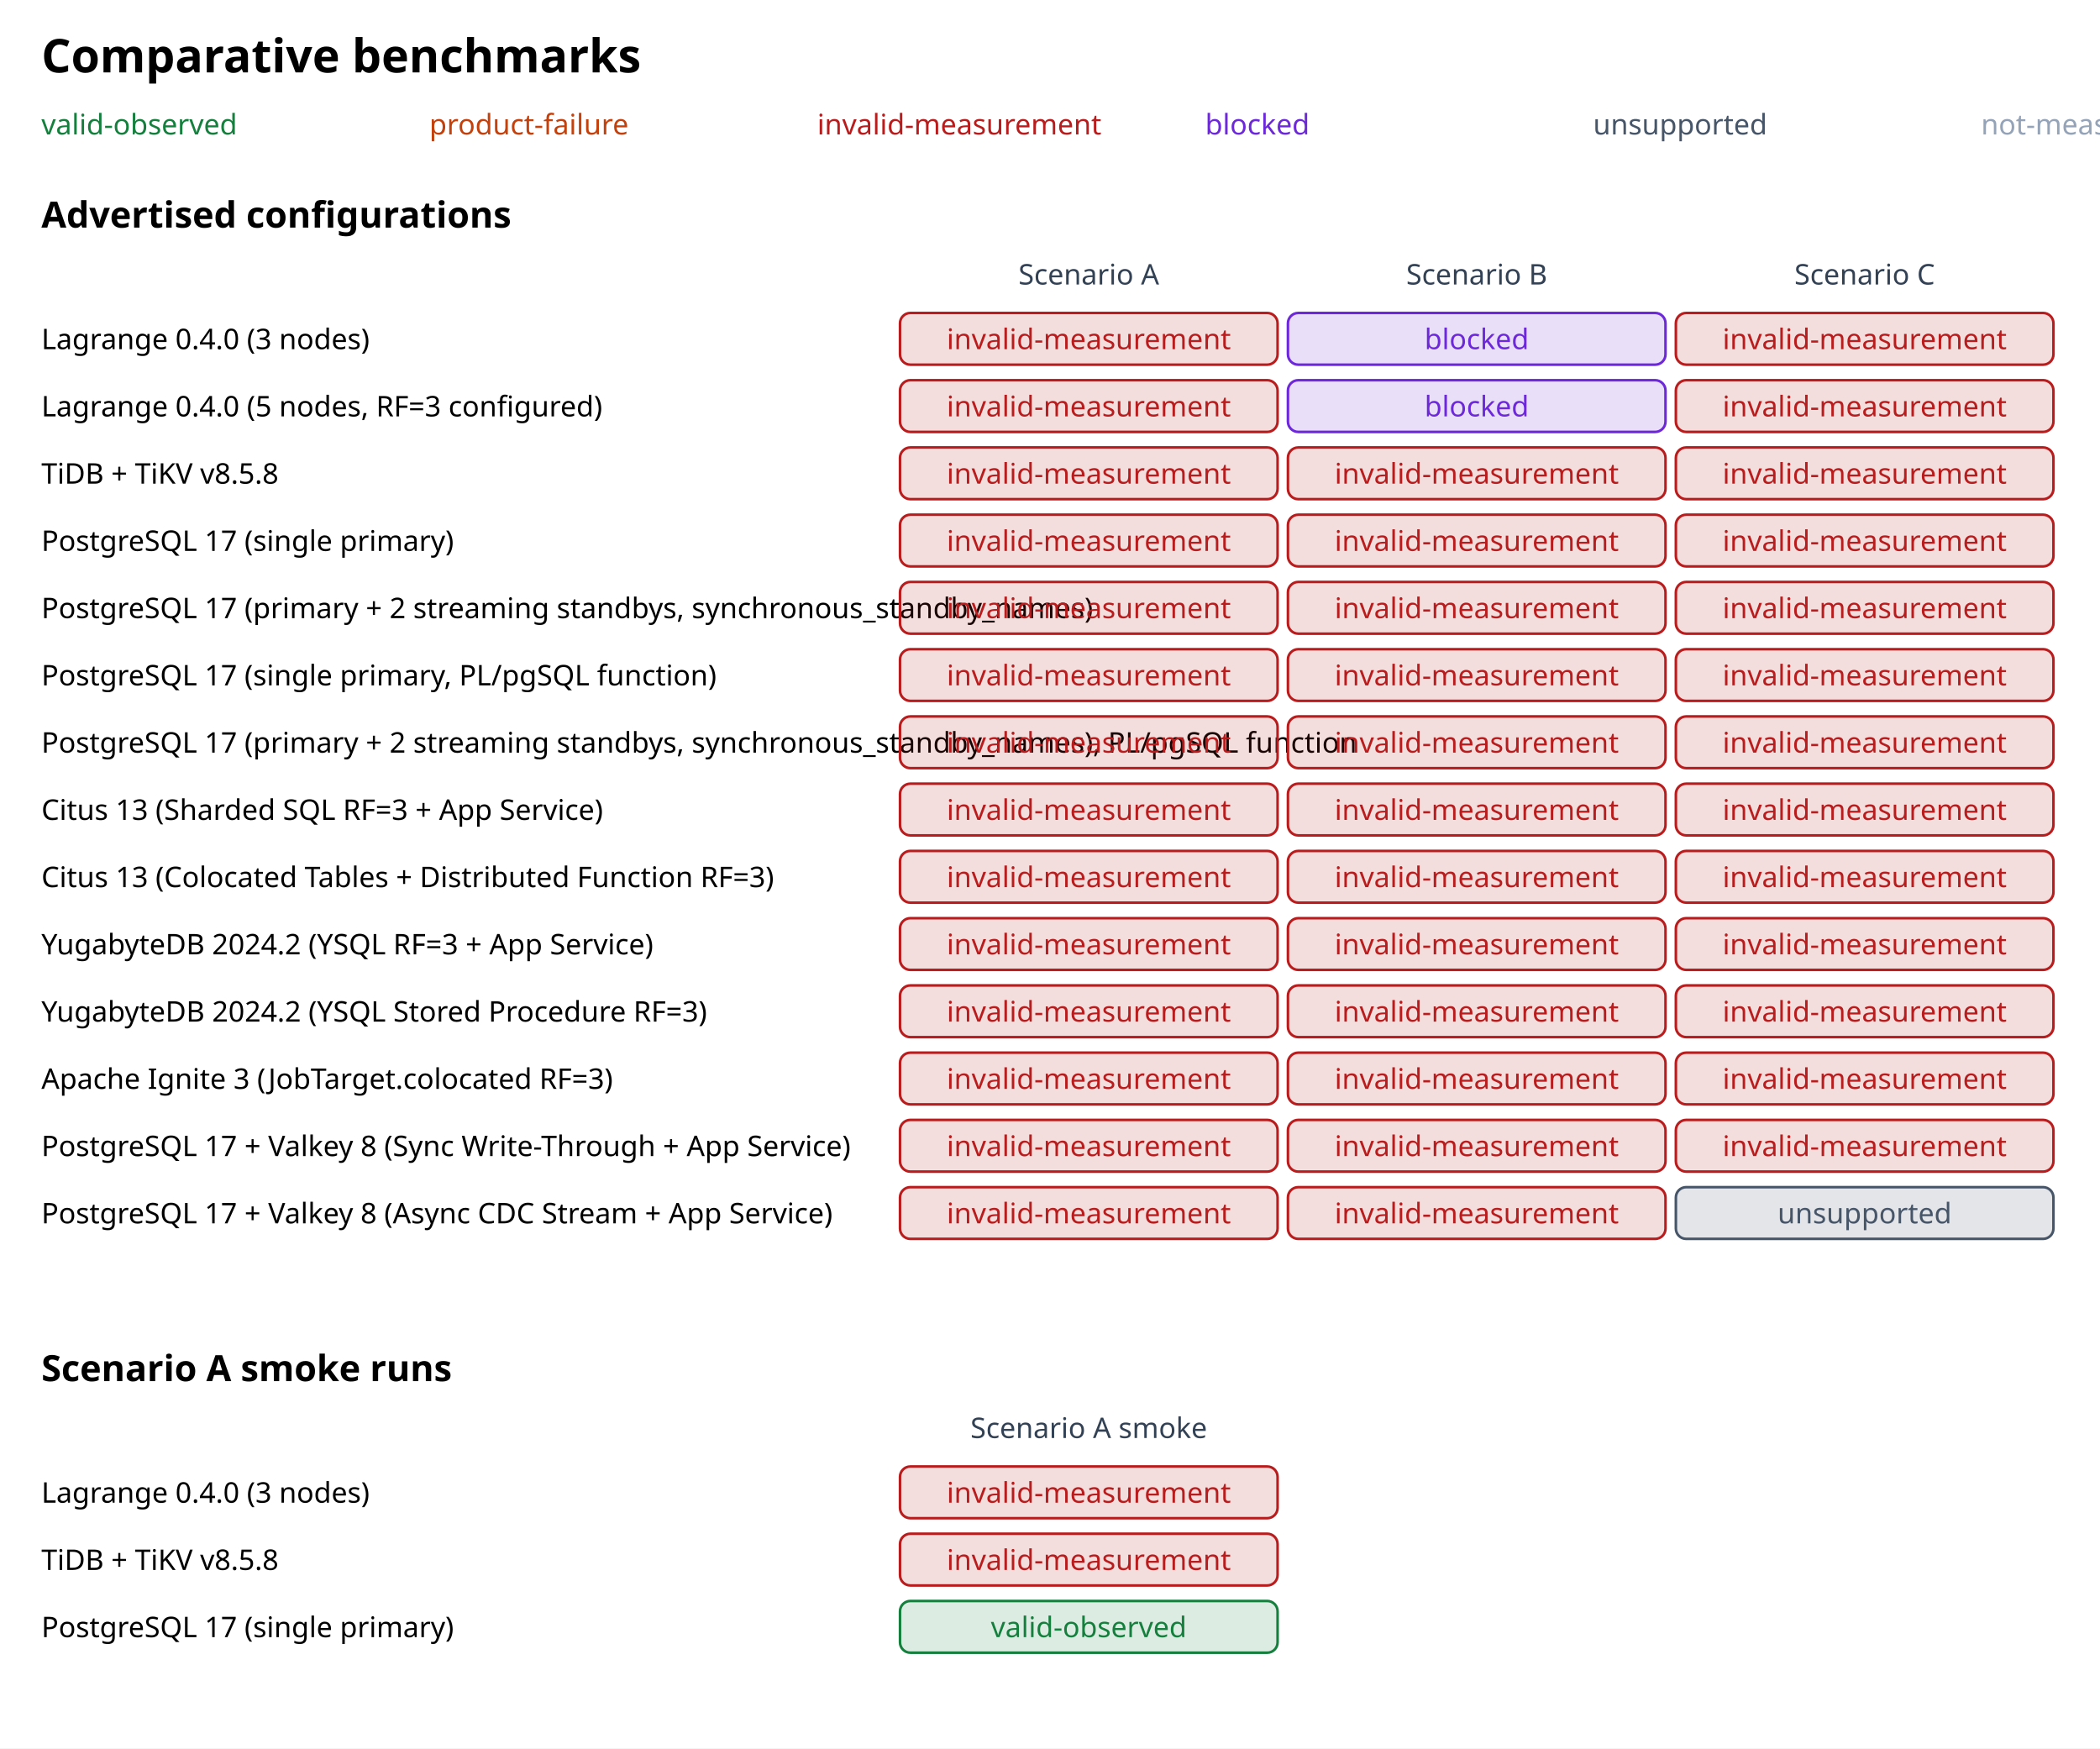
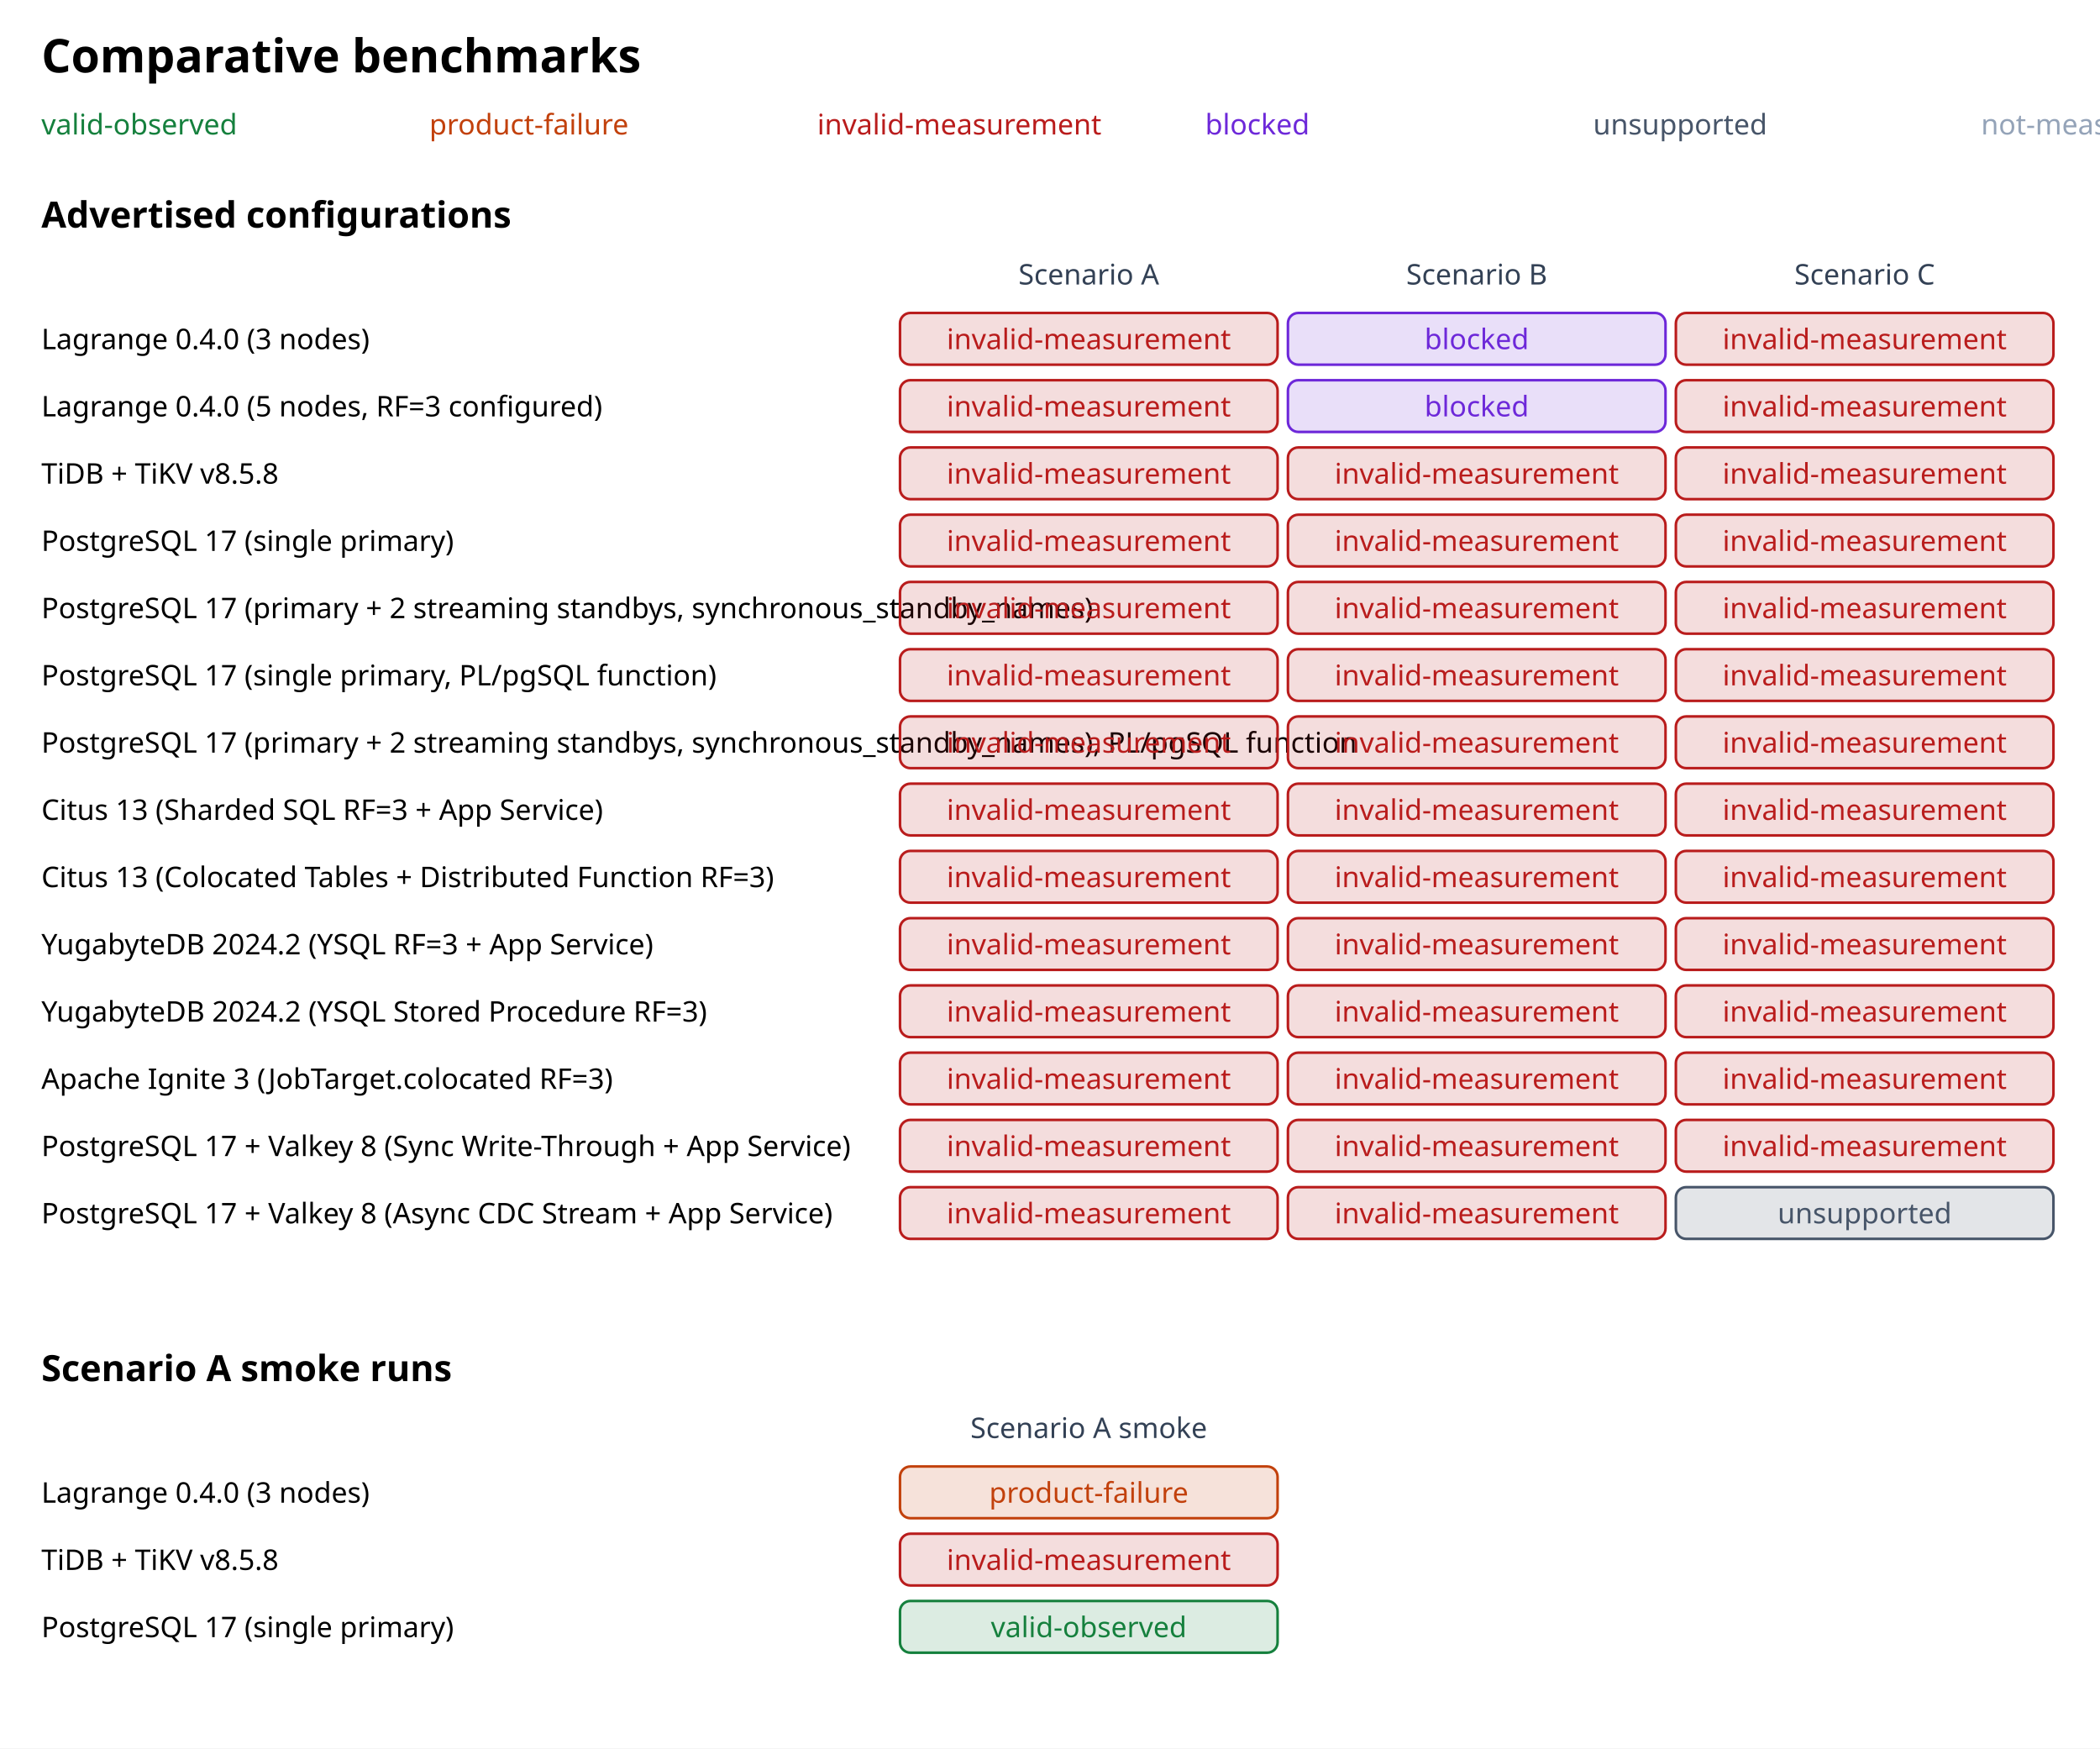
<svg xmlns="http://www.w3.org/2000/svg" width="812" height="676" viewBox="0 0 812 676" font-family="sans-serif">
  <rect width="100%" height="100%" fill="#ffffff" />
  <text x="16" y="28" font-size="18" font-weight="700">Comparative benchmarks</text>
  <text x="16" y="52" font-size="11" fill="#15803d">valid-observed</text>
  <text x="166" y="52" font-size="11" fill="#c2410c">product-failure</text>
  <text x="316" y="52" font-size="11" fill="#b91c1c">invalid-measurement</text>
  <text x="466" y="52" font-size="11" fill="#6d28d9">blocked</text>
  <text x="616" y="52" font-size="11" fill="#475569">unsupported</text>
  <text x="766" y="52" font-size="11" fill="#94a3b8">not-measured</text>
  <text x="16" y="88" font-size="14" font-weight="600">Advertised configurations</text>
  <text x="421" y="110" text-anchor="middle" font-size="11" fill="#334155">Scenario A</text>
  <text x="571" y="110" text-anchor="middle" font-size="11" fill="#334155">Scenario B</text>
  <text x="721" y="110" text-anchor="middle" font-size="11" fill="#334155">Scenario C</text>
  <text x="16" y="135" font-size="11">Lagrange 0.4.0 (3 nodes)</text>
  <g>
    <rect x="348" y="121" width="146" height="20" rx="4" fill="#b91c1c" fill-opacity="0.15" stroke="#b91c1c" />
    <text x="421" y="135" text-anchor="middle" font-size="11" fill="#b91c1c">invalid-measurement</text>
  </g>
  <g>
    <rect x="498" y="121" width="146" height="20" rx="4" fill="#6d28d9" fill-opacity="0.15" stroke="#6d28d9" />
    <text x="571" y="135" text-anchor="middle" font-size="11" fill="#6d28d9">blocked</text>
  </g>
  <g>
    <rect x="648" y="121" width="146" height="20" rx="4" fill="#b91c1c" fill-opacity="0.15" stroke="#b91c1c" />
    <text x="721" y="135" text-anchor="middle" font-size="11" fill="#b91c1c">invalid-measurement</text>
  </g>
  <text x="16" y="161" font-size="11">Lagrange 0.4.0 (5 nodes, RF=3 configured)</text>
  <g>
    <rect x="348" y="147" width="146" height="20" rx="4" fill="#b91c1c" fill-opacity="0.15" stroke="#b91c1c" />
    <text x="421" y="161" text-anchor="middle" font-size="11" fill="#b91c1c">invalid-measurement</text>
  </g>
  <g>
    <rect x="498" y="147" width="146" height="20" rx="4" fill="#6d28d9" fill-opacity="0.15" stroke="#6d28d9" />
    <text x="571" y="161" text-anchor="middle" font-size="11" fill="#6d28d9">blocked</text>
  </g>
  <g>
    <rect x="648" y="147" width="146" height="20" rx="4" fill="#b91c1c" fill-opacity="0.15" stroke="#b91c1c" />
    <text x="721" y="161" text-anchor="middle" font-size="11" fill="#b91c1c">invalid-measurement</text>
  </g>
  <text x="16" y="187" font-size="11">TiDB + TiKV v8.5.8</text>
  <g>
    <rect x="348" y="173" width="146" height="20" rx="4" fill="#b91c1c" fill-opacity="0.15" stroke="#b91c1c" />
    <text x="421" y="187" text-anchor="middle" font-size="11" fill="#b91c1c">invalid-measurement</text>
  </g>
  <g>
    <rect x="498" y="173" width="146" height="20" rx="4" fill="#b91c1c" fill-opacity="0.15" stroke="#b91c1c" />
    <text x="571" y="187" text-anchor="middle" font-size="11" fill="#b91c1c">invalid-measurement</text>
  </g>
  <g>
    <rect x="648" y="173" width="146" height="20" rx="4" fill="#b91c1c" fill-opacity="0.15" stroke="#b91c1c" />
    <text x="721" y="187" text-anchor="middle" font-size="11" fill="#b91c1c">invalid-measurement</text>
  </g>
  <text x="16" y="213" font-size="11">PostgreSQL 17 (single primary)</text>
  <g>
    <rect x="348" y="199" width="146" height="20" rx="4" fill="#b91c1c" fill-opacity="0.15" stroke="#b91c1c" />
    <text x="421" y="213" text-anchor="middle" font-size="11" fill="#b91c1c">invalid-measurement</text>
  </g>
  <g>
    <rect x="498" y="199" width="146" height="20" rx="4" fill="#b91c1c" fill-opacity="0.15" stroke="#b91c1c" />
    <text x="571" y="213" text-anchor="middle" font-size="11" fill="#b91c1c">invalid-measurement</text>
  </g>
  <g>
    <rect x="648" y="199" width="146" height="20" rx="4" fill="#b91c1c" fill-opacity="0.15" stroke="#b91c1c" />
    <text x="721" y="213" text-anchor="middle" font-size="11" fill="#b91c1c">invalid-measurement</text>
  </g>
  <text x="16" y="239" font-size="11">PostgreSQL 17 (primary + 2 streaming standbys, synchronous_standby_names)</text>
  <g>
    <rect x="348" y="225" width="146" height="20" rx="4" fill="#b91c1c" fill-opacity="0.15" stroke="#b91c1c" />
    <text x="421" y="239" text-anchor="middle" font-size="11" fill="#b91c1c">invalid-measurement</text>
  </g>
  <g>
    <rect x="498" y="225" width="146" height="20" rx="4" fill="#b91c1c" fill-opacity="0.15" stroke="#b91c1c" />
    <text x="571" y="239" text-anchor="middle" font-size="11" fill="#b91c1c">invalid-measurement</text>
  </g>
  <g>
    <rect x="648" y="225" width="146" height="20" rx="4" fill="#b91c1c" fill-opacity="0.15" stroke="#b91c1c" />
    <text x="721" y="239" text-anchor="middle" font-size="11" fill="#b91c1c">invalid-measurement</text>
  </g>
  <text x="16" y="265" font-size="11">PostgreSQL 17 (single primary, PL/pgSQL function)</text>
  <g>
    <rect x="348" y="251" width="146" height="20" rx="4" fill="#b91c1c" fill-opacity="0.15" stroke="#b91c1c" />
    <text x="421" y="265" text-anchor="middle" font-size="11" fill="#b91c1c">invalid-measurement</text>
  </g>
  <g>
    <rect x="498" y="251" width="146" height="20" rx="4" fill="#b91c1c" fill-opacity="0.15" stroke="#b91c1c" />
    <text x="571" y="265" text-anchor="middle" font-size="11" fill="#b91c1c">invalid-measurement</text>
  </g>
  <g>
    <rect x="648" y="251" width="146" height="20" rx="4" fill="#b91c1c" fill-opacity="0.15" stroke="#b91c1c" />
    <text x="721" y="265" text-anchor="middle" font-size="11" fill="#b91c1c">invalid-measurement</text>
  </g>
  <text x="16" y="291" font-size="11">PostgreSQL 17 (primary + 2 streaming standbys, synchronous_standby_names), PL/pgSQL function</text>
  <g>
    <rect x="348" y="277" width="146" height="20" rx="4" fill="#b91c1c" fill-opacity="0.15" stroke="#b91c1c" />
    <text x="421" y="291" text-anchor="middle" font-size="11" fill="#b91c1c">invalid-measurement</text>
  </g>
  <g>
    <rect x="498" y="277" width="146" height="20" rx="4" fill="#b91c1c" fill-opacity="0.15" stroke="#b91c1c" />
    <text x="571" y="291" text-anchor="middle" font-size="11" fill="#b91c1c">invalid-measurement</text>
  </g>
  <g>
    <rect x="648" y="277" width="146" height="20" rx="4" fill="#b91c1c" fill-opacity="0.15" stroke="#b91c1c" />
    <text x="721" y="291" text-anchor="middle" font-size="11" fill="#b91c1c">invalid-measurement</text>
  </g>
  <text x="16" y="317" font-size="11">Citus 13 (Sharded SQL RF=3 + App Service)</text>
  <g>
    <rect x="348" y="303" width="146" height="20" rx="4" fill="#b91c1c" fill-opacity="0.15" stroke="#b91c1c" />
    <text x="421" y="317" text-anchor="middle" font-size="11" fill="#b91c1c">invalid-measurement</text>
  </g>
  <g>
    <rect x="498" y="303" width="146" height="20" rx="4" fill="#b91c1c" fill-opacity="0.15" stroke="#b91c1c" />
    <text x="571" y="317" text-anchor="middle" font-size="11" fill="#b91c1c">invalid-measurement</text>
  </g>
  <g>
    <rect x="648" y="303" width="146" height="20" rx="4" fill="#b91c1c" fill-opacity="0.15" stroke="#b91c1c" />
    <text x="721" y="317" text-anchor="middle" font-size="11" fill="#b91c1c">invalid-measurement</text>
  </g>
  <text x="16" y="343" font-size="11">Citus 13 (Colocated Tables + Distributed Function RF=3)</text>
  <g>
    <rect x="348" y="329" width="146" height="20" rx="4" fill="#b91c1c" fill-opacity="0.15" stroke="#b91c1c" />
    <text x="421" y="343" text-anchor="middle" font-size="11" fill="#b91c1c">invalid-measurement</text>
  </g>
  <g>
    <rect x="498" y="329" width="146" height="20" rx="4" fill="#b91c1c" fill-opacity="0.15" stroke="#b91c1c" />
    <text x="571" y="343" text-anchor="middle" font-size="11" fill="#b91c1c">invalid-measurement</text>
  </g>
  <g>
    <rect x="648" y="329" width="146" height="20" rx="4" fill="#b91c1c" fill-opacity="0.15" stroke="#b91c1c" />
    <text x="721" y="343" text-anchor="middle" font-size="11" fill="#b91c1c">invalid-measurement</text>
  </g>
  <text x="16" y="369" font-size="11">YugabyteDB 2024.2 (YSQL RF=3 + App Service)</text>
  <g>
    <rect x="348" y="355" width="146" height="20" rx="4" fill="#b91c1c" fill-opacity="0.15" stroke="#b91c1c" />
    <text x="421" y="369" text-anchor="middle" font-size="11" fill="#b91c1c">invalid-measurement</text>
  </g>
  <g>
    <rect x="498" y="355" width="146" height="20" rx="4" fill="#b91c1c" fill-opacity="0.15" stroke="#b91c1c" />
    <text x="571" y="369" text-anchor="middle" font-size="11" fill="#b91c1c">invalid-measurement</text>
  </g>
  <g>
    <rect x="648" y="355" width="146" height="20" rx="4" fill="#b91c1c" fill-opacity="0.15" stroke="#b91c1c" />
    <text x="721" y="369" text-anchor="middle" font-size="11" fill="#b91c1c">invalid-measurement</text>
  </g>
  <text x="16" y="395" font-size="11">YugabyteDB 2024.2 (YSQL Stored Procedure RF=3)</text>
  <g>
    <rect x="348" y="381" width="146" height="20" rx="4" fill="#b91c1c" fill-opacity="0.15" stroke="#b91c1c" />
    <text x="421" y="395" text-anchor="middle" font-size="11" fill="#b91c1c">invalid-measurement</text>
  </g>
  <g>
    <rect x="498" y="381" width="146" height="20" rx="4" fill="#b91c1c" fill-opacity="0.15" stroke="#b91c1c" />
    <text x="571" y="395" text-anchor="middle" font-size="11" fill="#b91c1c">invalid-measurement</text>
  </g>
  <g>
    <rect x="648" y="381" width="146" height="20" rx="4" fill="#b91c1c" fill-opacity="0.15" stroke="#b91c1c" />
    <text x="721" y="395" text-anchor="middle" font-size="11" fill="#b91c1c">invalid-measurement</text>
  </g>
  <text x="16" y="421" font-size="11">Apache Ignite 3 (JobTarget.colocated RF=3)</text>
  <g>
    <rect x="348" y="407" width="146" height="20" rx="4" fill="#b91c1c" fill-opacity="0.15" stroke="#b91c1c" />
    <text x="421" y="421" text-anchor="middle" font-size="11" fill="#b91c1c">invalid-measurement</text>
  </g>
  <g>
    <rect x="498" y="407" width="146" height="20" rx="4" fill="#b91c1c" fill-opacity="0.15" stroke="#b91c1c" />
    <text x="571" y="421" text-anchor="middle" font-size="11" fill="#b91c1c">invalid-measurement</text>
  </g>
  <g>
    <rect x="648" y="407" width="146" height="20" rx="4" fill="#b91c1c" fill-opacity="0.15" stroke="#b91c1c" />
    <text x="721" y="421" text-anchor="middle" font-size="11" fill="#b91c1c">invalid-measurement</text>
  </g>
  <text x="16" y="447" font-size="11">PostgreSQL 17 + Valkey 8 (Sync Write-Through + App Service)</text>
  <g>
    <rect x="348" y="433" width="146" height="20" rx="4" fill="#b91c1c" fill-opacity="0.15" stroke="#b91c1c" />
    <text x="421" y="447" text-anchor="middle" font-size="11" fill="#b91c1c">invalid-measurement</text>
  </g>
  <g>
    <rect x="498" y="433" width="146" height="20" rx="4" fill="#b91c1c" fill-opacity="0.15" stroke="#b91c1c" />
    <text x="571" y="447" text-anchor="middle" font-size="11" fill="#b91c1c">invalid-measurement</text>
  </g>
  <g>
    <rect x="648" y="433" width="146" height="20" rx="4" fill="#b91c1c" fill-opacity="0.15" stroke="#b91c1c" />
    <text x="721" y="447" text-anchor="middle" font-size="11" fill="#b91c1c">invalid-measurement</text>
  </g>
  <text x="16" y="473" font-size="11">PostgreSQL 17 + Valkey 8 (Async CDC Stream + App Service)</text>
  <g>
    <rect x="348" y="459" width="146" height="20" rx="4" fill="#b91c1c" fill-opacity="0.15" stroke="#b91c1c" />
    <text x="421" y="473" text-anchor="middle" font-size="11" fill="#b91c1c">invalid-measurement</text>
  </g>
  <g>
    <rect x="498" y="459" width="146" height="20" rx="4" fill="#b91c1c" fill-opacity="0.15" stroke="#b91c1c" />
    <text x="571" y="473" text-anchor="middle" font-size="11" fill="#b91c1c">invalid-measurement</text>
  </g>
  <g>
    <rect x="648" y="459" width="146" height="20" rx="4" fill="#475569" fill-opacity="0.15" stroke="#475569" />
    <text x="721" y="473" text-anchor="middle" font-size="11" fill="#475569">unsupported</text>
  </g>
  <text x="16" y="534" font-size="14" font-weight="600">Scenario A smoke runs</text>
  <text x="421" y="556" text-anchor="middle" font-size="11" fill="#334155">Scenario A smoke</text>
  <text x="16" y="581" font-size="11">Lagrange 0.4.0 (3 nodes)</text>
  <g>
-     <rect x="348" y="567" width="146" height="20" rx="4" fill="#b91c1c" fill-opacity="0.15" stroke="#b91c1c" />
-     <text x="421" y="581" text-anchor="middle" font-size="11" fill="#b91c1c">invalid-measurement</text>
+     <rect x="348" y="567" width="146" height="20" rx="4" fill="#c2410c" fill-opacity="0.15" stroke="#c2410c" />
+     <text x="421" y="581" text-anchor="middle" font-size="11" fill="#c2410c">product-failure</text>
  </g>
  <text x="16" y="607" font-size="11">TiDB + TiKV v8.5.8</text>
  <g>
    <rect x="348" y="593" width="146" height="20" rx="4" fill="#b91c1c" fill-opacity="0.15" stroke="#b91c1c" />
    <text x="421" y="607" text-anchor="middle" font-size="11" fill="#b91c1c">invalid-measurement</text>
  </g>
  <text x="16" y="633" font-size="11">PostgreSQL 17 (single primary)</text>
  <g>
    <rect x="348" y="619" width="146" height="20" rx="4" fill="#15803d" fill-opacity="0.15" stroke="#15803d" />
    <text x="421" y="633" text-anchor="middle" font-size="11" fill="#15803d">valid-observed</text>
  </g>
</svg>
